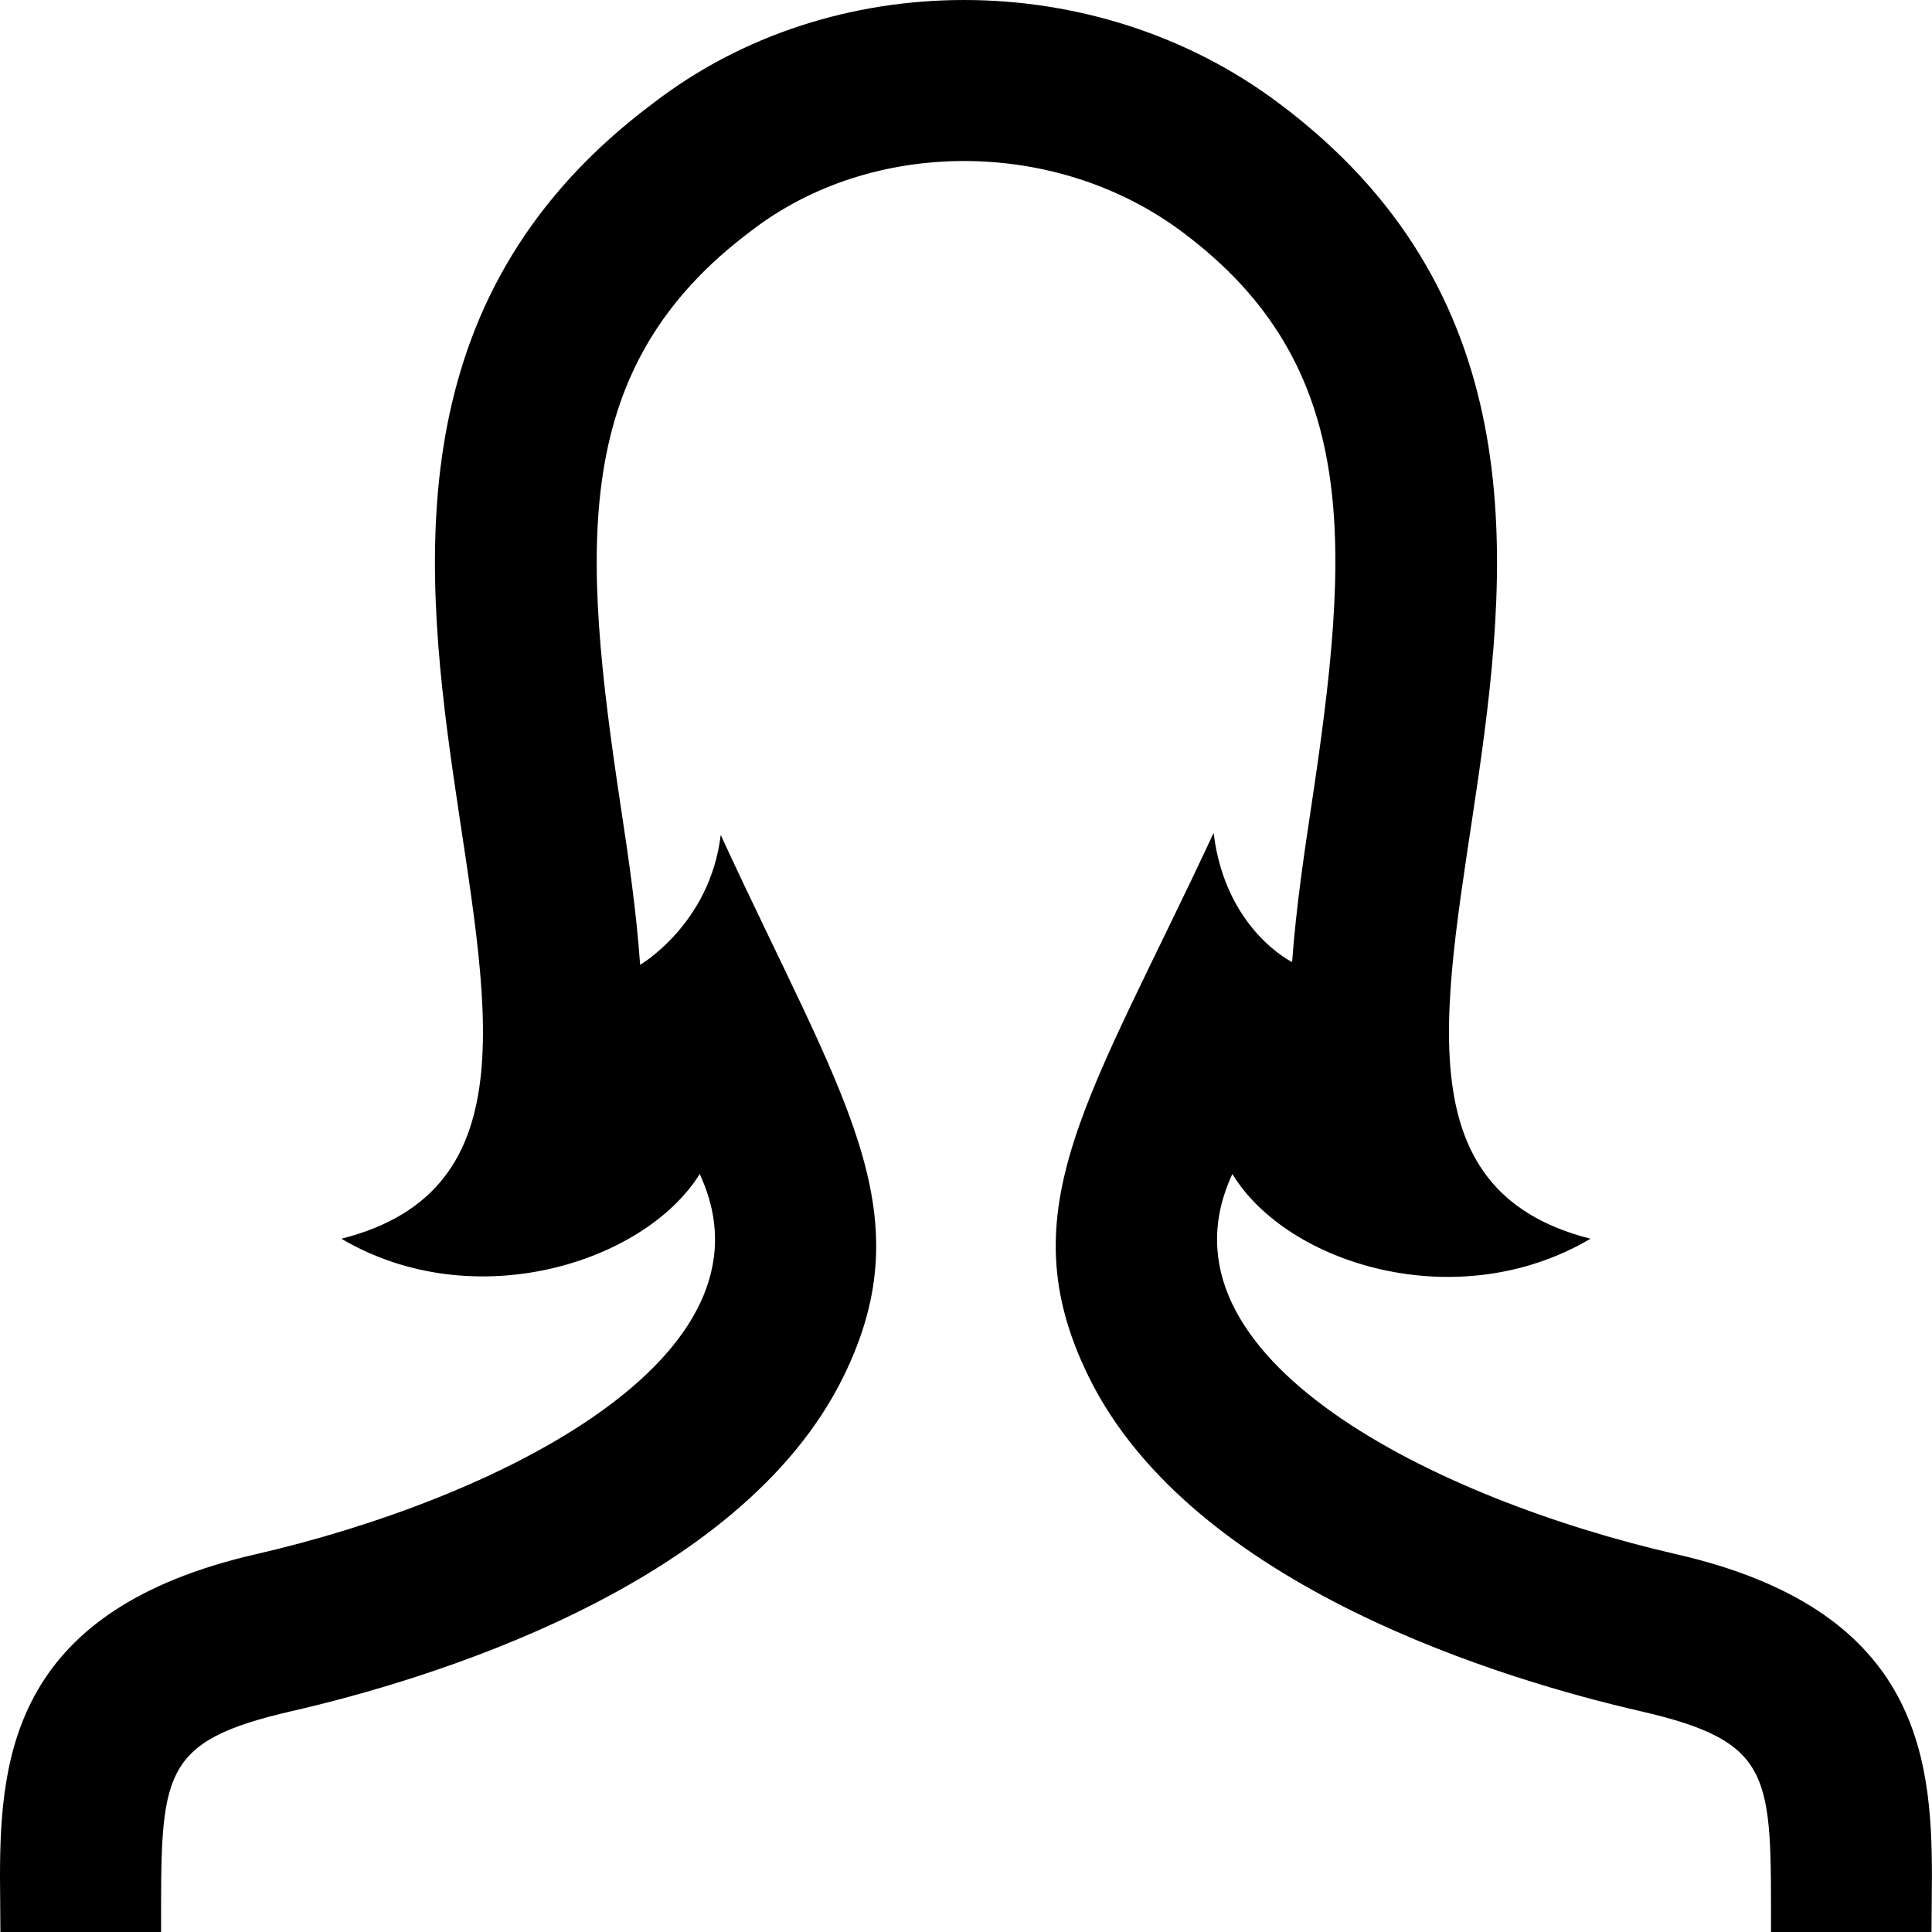
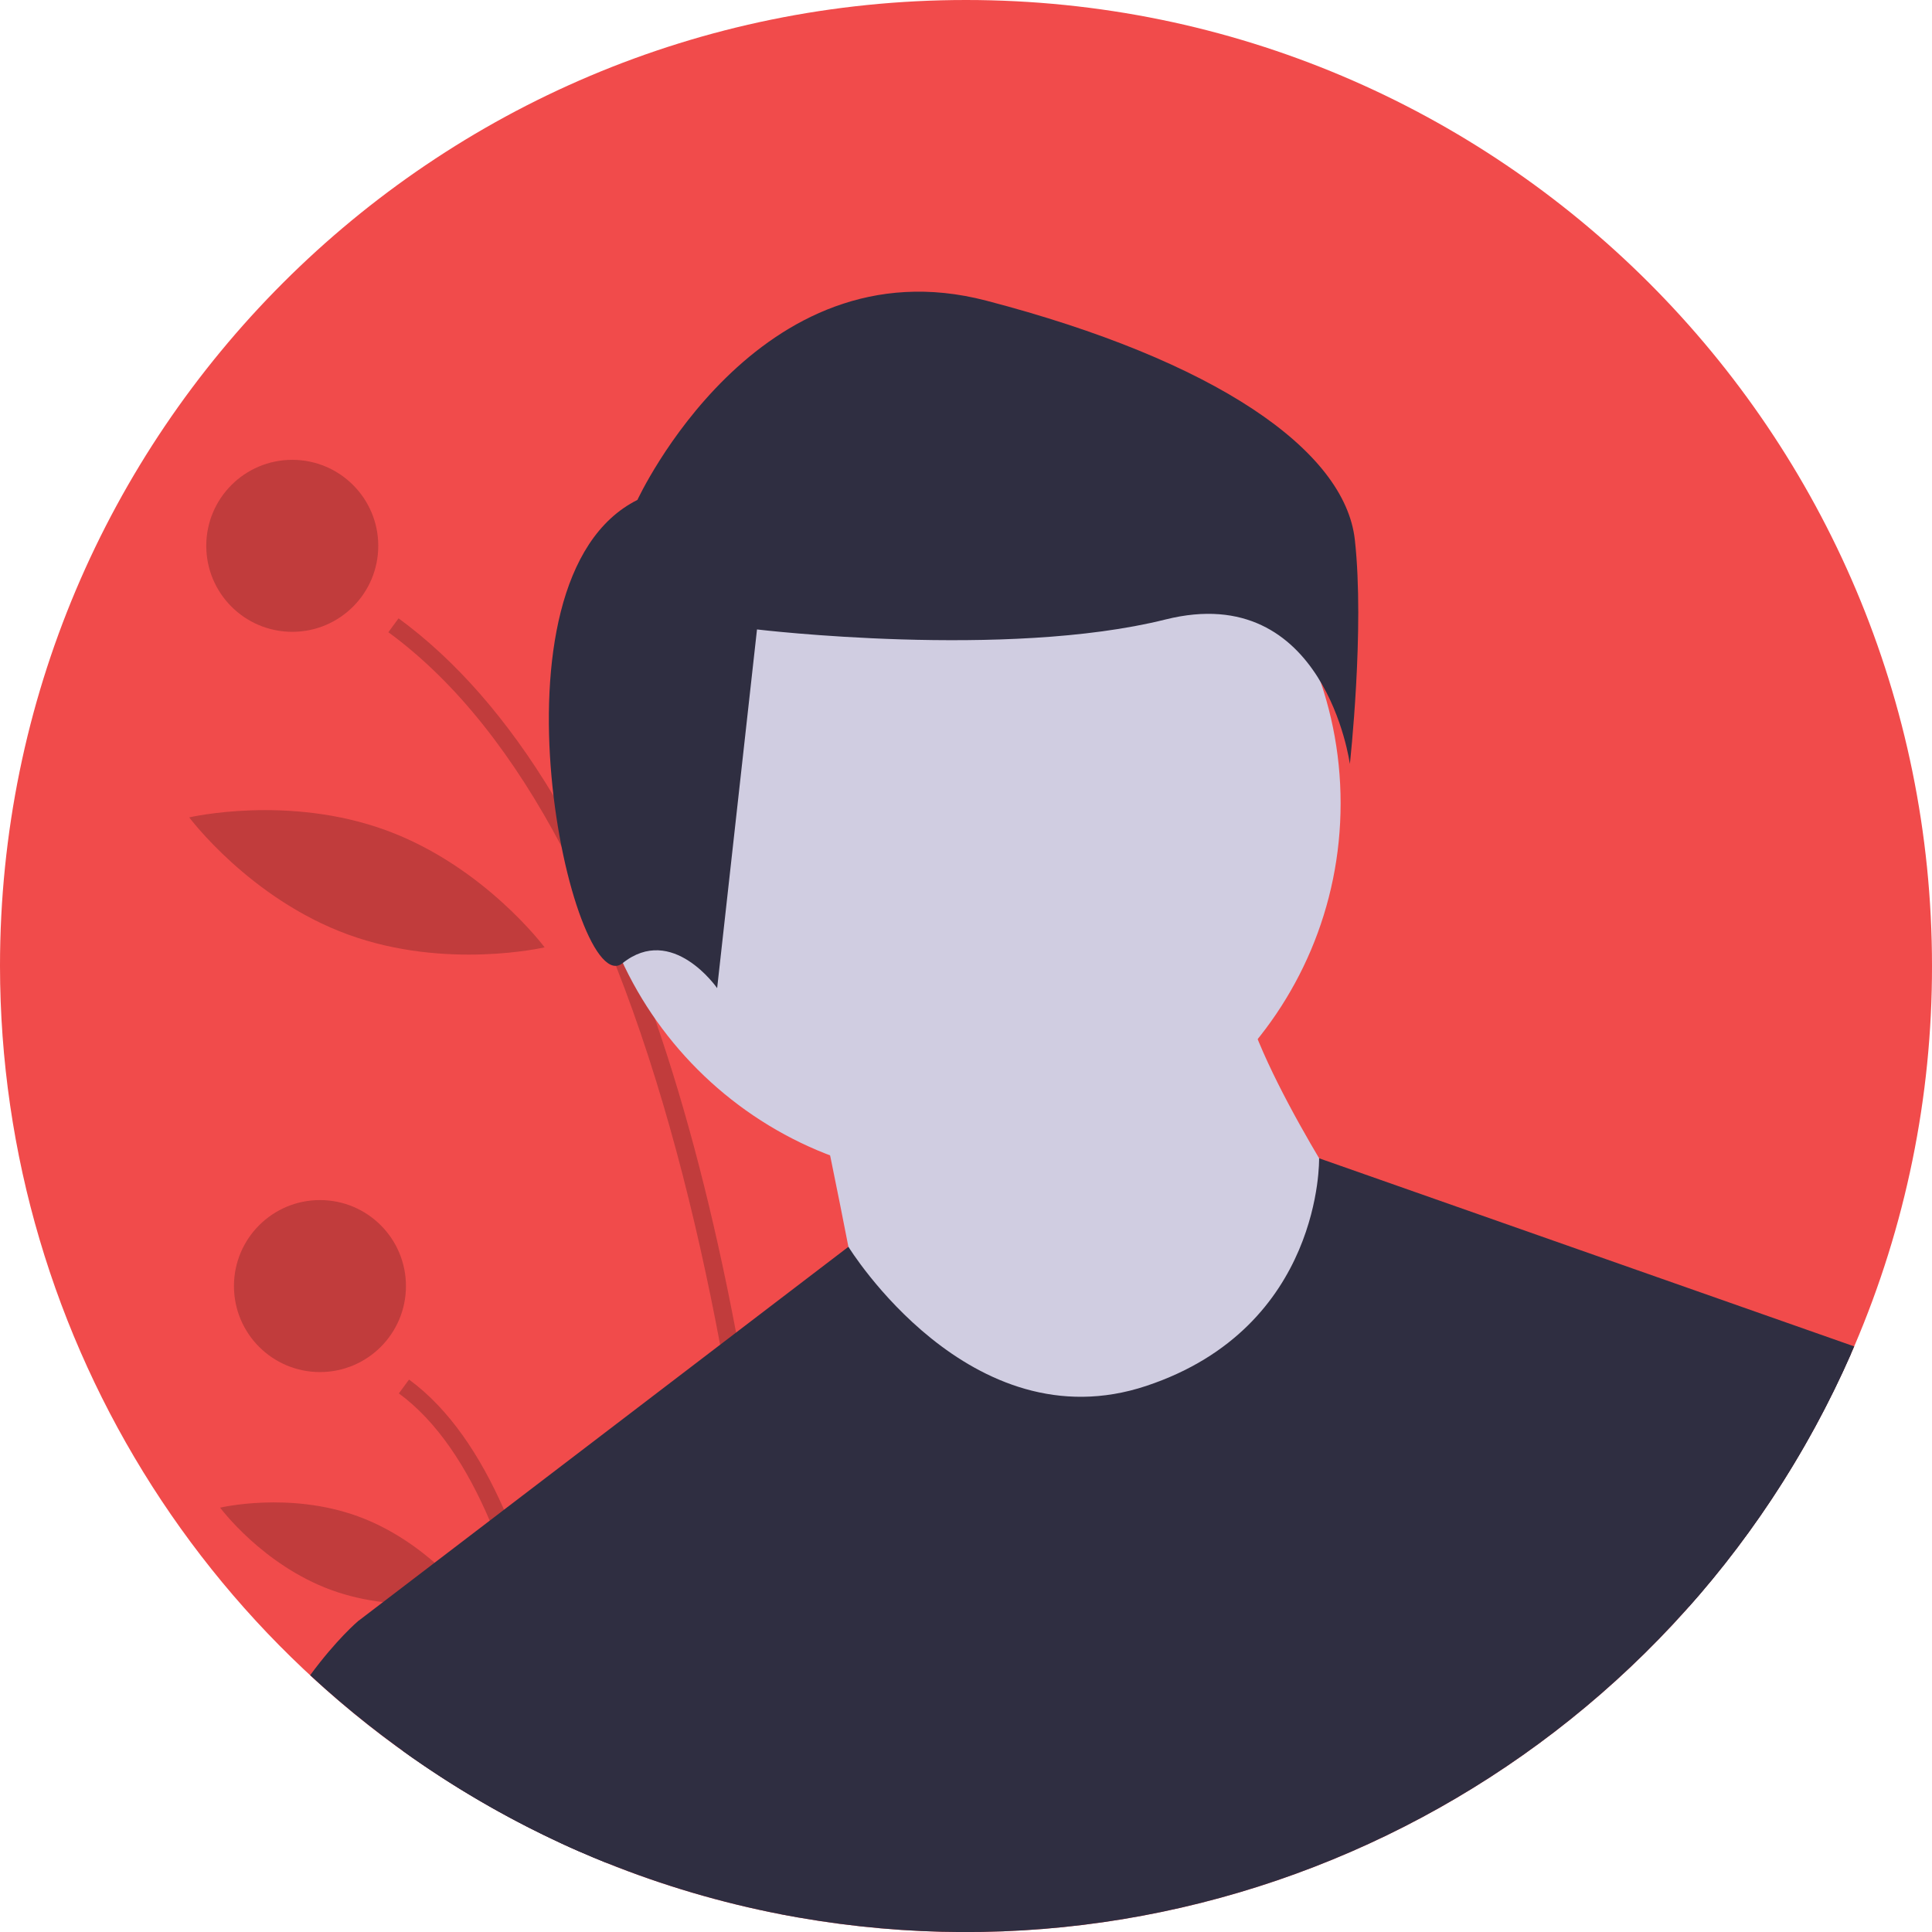
- <svg xmlns="http://www.w3.org/2000/svg" width="24" height="24" viewBox="0 0 24 24">
-   <path d="M20.823 19.307c-2.967-.681-6.578-2.437-5.514-4.723.684 1.125 2.8 1.777 4.449.804-4.747-1.204 2.334-9.471-3.871-14.105-1.134-.853-2.526-1.283-3.911-1.283-1.379 0-2.752.425-3.863 1.283-6.206 4.634.876 12.901-3.872 14.105 1.652.974 3.771.292 4.451-.804 1.064 2.287-2.551 4.043-5.514 4.723-2.979.683-3.178 2.468-3.178 4.004l.005.689h1.996c0-1.96-.032-2.364 1.625-2.744 1.633-.375 5.568-1.53 6.855-4.162 1.011-2.067-.02-3.45-1.528-6.722-.133 1.109-1.001 1.613-1.001 1.613-.049-.692-.15-1.366-.241-1.967-.486-3.225-.638-5.463 1.623-7.152 1.498-1.156 3.787-1.159 5.357.019 2.236 1.67 2.084 3.909 1.598 7.133-.089.591-.188 1.253-.238 1.933 0 0-.831-.404-.975-1.604-1.535 3.296-2.573 4.669-1.556 6.747 1.286 2.632 5.223 3.788 6.855 4.162 1.67.384 1.625.8 1.625 2.744h1.994l.005-.693c.001-1.536-.199-3.318-3.176-4z" />
+ <svg xmlns="http://www.w3.org/2000/svg" id="e59edb86-a3bc-4694-8aac-31e565ca5cfc" data-name="Layer 1" width="676" height="676" viewBox="0 0 676 676">
+   <path d="M938,450a336.852,336.852,0,0,1-27.22,133.1L909.66,585.68A338.559,338.559,0,0,1,541.35,782.93q-3.045-.54-6.08-1.12a334.981,334.981,0,0,1-61.14-18.03q-4.815-1.935-9.56-4.01c-2.16-.94-4.32-1.91-6.46-2.91A338.414,338.414,0,0,1,262,450c0-186.67,151.33-338,338-338S938,263.33,938,450Z" transform="translate(-262 -112)" fill="#f14b4b" />
+   <path d="M541.35,782.93q-3.045-.54-6.08-1.12c-1.32-38.31-5.85-116.94-21.3-199.29C505.52,537.45,493.79,491.25,477.52,449.95a412.604,412.604,0,0,0-19.07-41.84c-16.44-31.05-36.38-57.19-60.56-74.9l3.56-4.86q30.165,22.11,54.22,62.08,7.215,11.97,13.86,25.54,7.125,14.52,13.59,30.83,4.125,10.38,7.97,21.48,16.74,48.195,28.46,109.98,2.595,13.65,4.94,27.97C536.6,680.2,540.25,748.59,541.35,782.93Z" transform="translate(-262 -112)" opacity="0.2" />
+   <path d="M464.57,759.77c-2.16-.94-4.32-1.91-6.46-2.91-2.09-22.7-5.93-50.86-12.95-77.59A254.557,254.557,0,0,0,433.35,644.07c-8.01-18.75-18.38-34.69-31.79-44.52l3.56-4.85c14.04,10.28,24.87,26.53,33.24,45.54,9.43,21.42,15.72,46.35,19.91,70.17C461.38,728.1,463.34,745.19,464.57,759.77Z" transform="translate(-262 -112)" opacity="0.2" />
+   <circle cx="102.262" cy="190.982" r="30.089" opacity="0.2" />
+   <circle cx="111.951" cy="449.991" r="30.089" opacity="0.2" />
+   <path d="M483.714,353.521c-6.38,35.997,7.705,68.592,7.705,68.592s24.43-25.768,30.81-61.766-7.705-68.592-7.705-68.592S490.095,317.524,483.714,353.521Z" transform="translate(-262 -112)" opacity="0.2" />
+   <path d="M383.718,438.971c34.335,12.555,68.837,4.498,68.837,4.498s-21.166-28.413-55.501-40.968-68.837-4.498-68.837-4.498S349.383,426.416,383.718,438.971Z" transform="translate(-262 -112)" opacity="0.2" />
+   <path d="M377.895,668.333c24.066,8.8,48.283,3.059,48.283,3.059S411.377,651.384,387.311,642.584s-48.283-3.059-48.283-3.059S353.829,659.533,377.895,668.333Z" transform="translate(-262 -112)" opacity="0.2" />
+   <circle cx="337.306" cy="281.079" r="131.77" fill="#d0cde1" />
+   <path d="M547.833,493.965s16.471,78.239,16.471,86.474,78.239,45.296,78.239,45.296L712.546,613.382,737.253,539.261s-41.178-61.767-41.178-86.474Z" transform="translate(-262 -112)" fill="#d0cde1" />
+   <path d="M910.78,583.1,909.66,585.68A338.559,338.559,0,0,1,541.35,782.93q-3.045-.54-6.08-1.12a334.981,334.981,0,0,1-61.14-18.03q-4.815-1.935-9.56-4.01c-2.16-.94-4.32-1.91-6.46-2.91a337.593,337.593,0,0,1-55.25-32.28l-15.62-45.31,8.78-6.7,18.06-13.79,19.27-14.71,5.01-3.83,75.61-57.72,5.58-4.26,39.3-30,.01-.01s42.5,69.25,104.27,48.66,60.42-79.63,60.42-79.63Z" transform="translate(-262 -112)" fill="#2f2e41" />
+   <path d="M485.035,286.916s41.837-90.646,122.023-69.728,125.51,52.296,128.996,83.673-1.743,78.443-1.743,78.443-8.716-64.498-64.498-50.552-142.941,3.486-142.941,3.486L512.926,457.748s-15.689-22.661-33.121-8.716S429.253,314.807,485.035,286.916Z" transform="translate(-262 -112)" fill="#2f2e41" />
+   <path d="M474.13,763.78q-4.815-1.935-9.56-4.01c-2.16-.94-4.32-1.91-6.46-2.91a338.835,338.835,0,0,1-87.59-58.7c9.19-12.52,16.72-18.89,16.72-18.89h61.77l9.26,31.14Z" transform="translate(-262 -112)" fill="#2f2e41" />
+   <path d="M856.67,576.32l52.99,9.36A337.944,337.944,0,0,1,852.9,674.25Z" transform="translate(-262 -112)" fill="#2f2e41" />
</svg>
